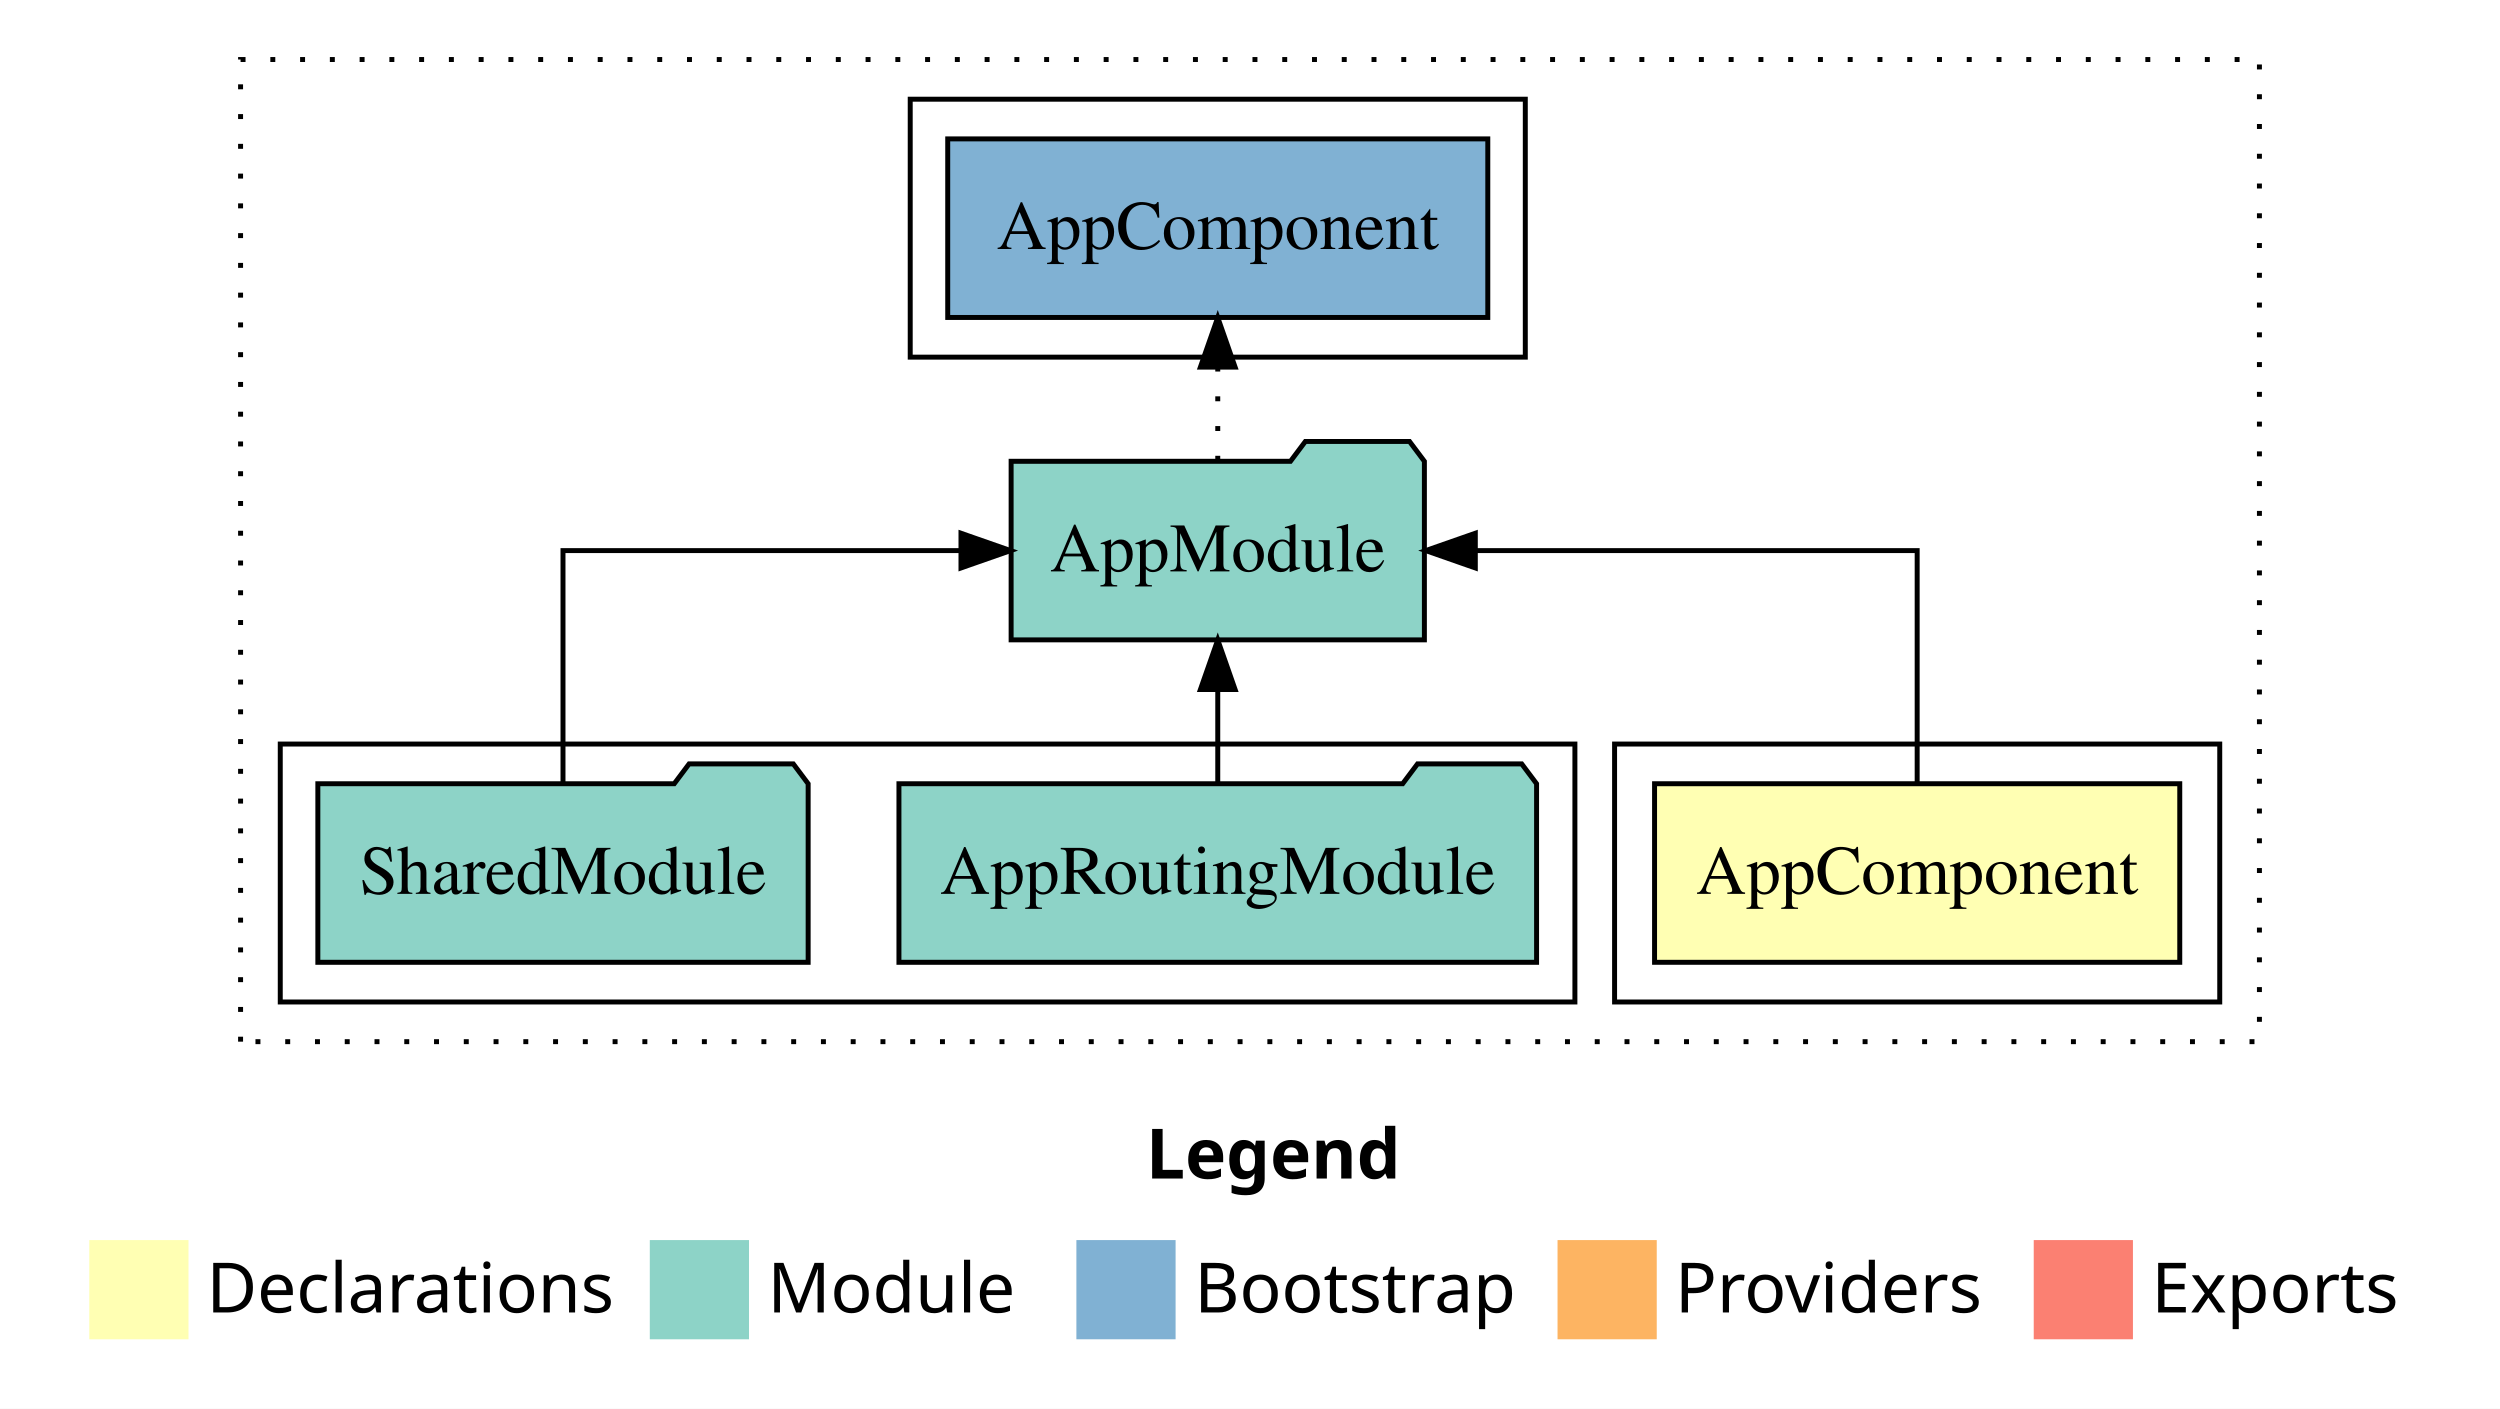
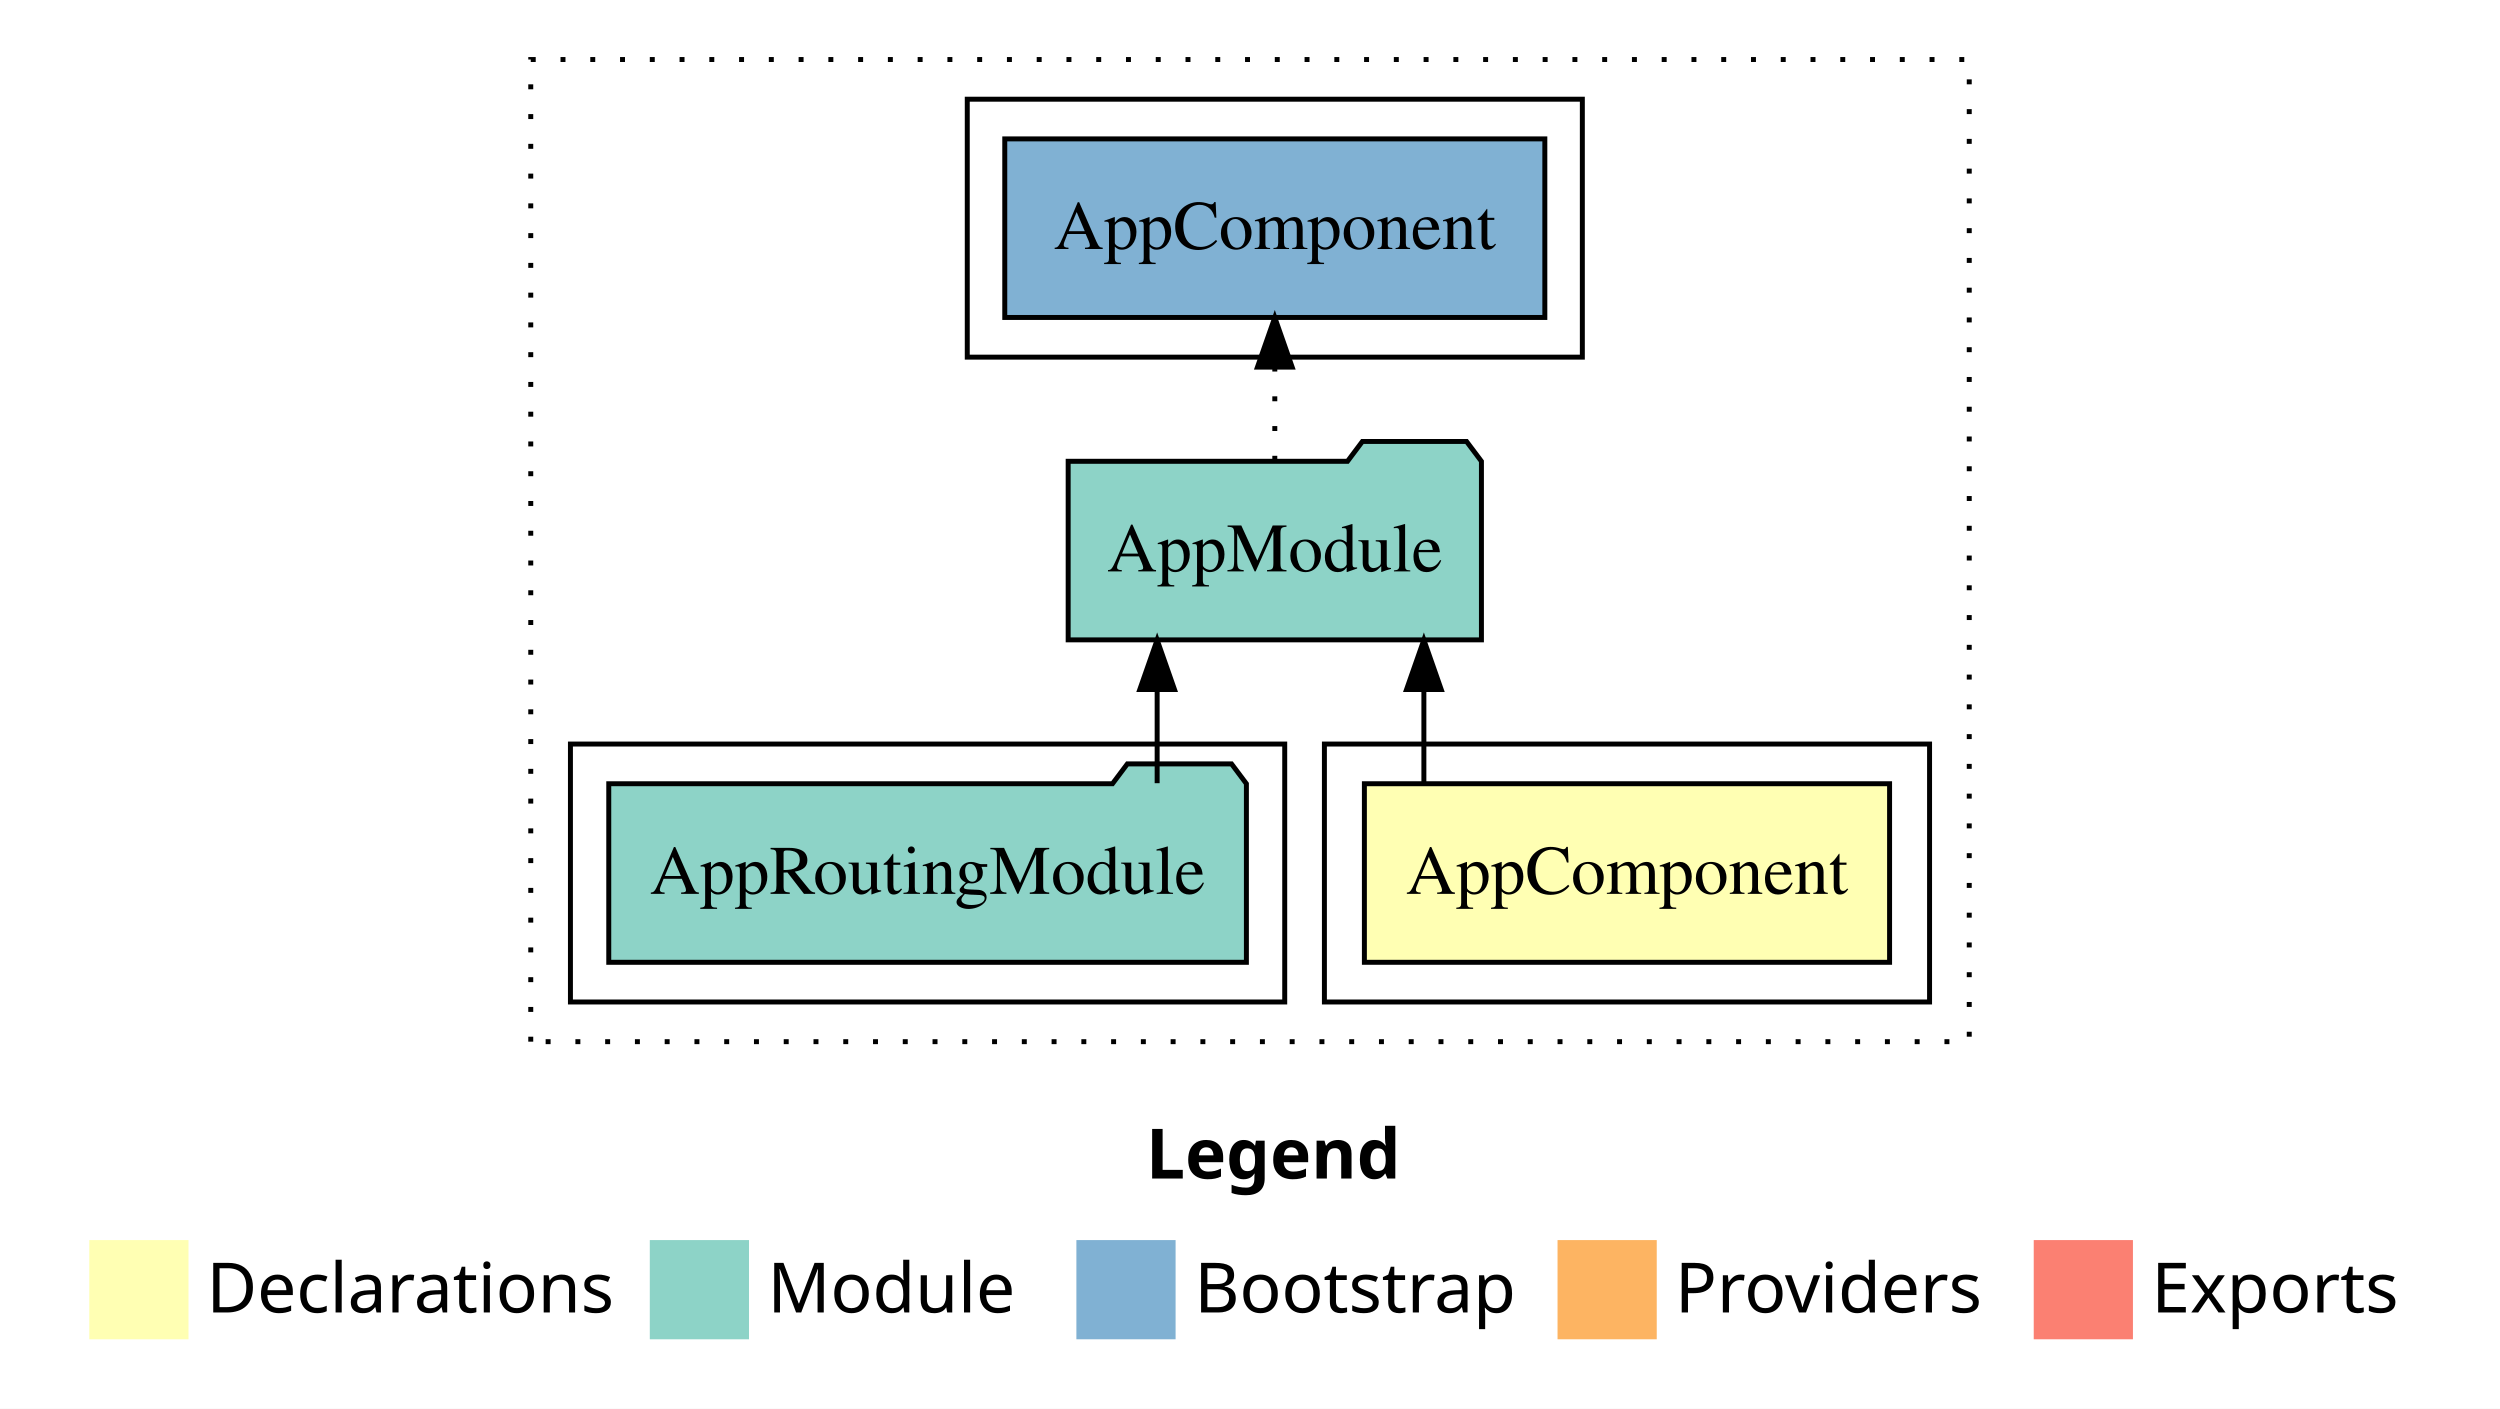
<svg xmlns="http://www.w3.org/2000/svg" width="504pt" height="284pt" viewBox="0.00 0.00 504.00 284.00">
  <g id="graph0" class="graph" transform="scale(1 1) rotate(0) translate(4 280)">
    <polygon fill="#ffffff" stroke="transparent" points="-4,4 -4,-280 500,-280 500,4 -4,4" />
    <text text-anchor="start" x="227.009" y="-42.4" font-family="sans-serif" font-weight="bold" font-size="14.00" fill="#000000">Legend</text>
    <polygon fill="#ffffb3" stroke="transparent" points="14,-10 14,-30 34,-30 34,-10 14,-10" />
    <text text-anchor="start" x="37.629" y="-15.4" font-family="sans-serif" font-size="14.00" fill="#000000">  Declarations</text>
    <polygon fill="#8dd3c7" stroke="transparent" points="127,-10 127,-30 147,-30 147,-10 127,-10" />
    <text text-anchor="start" x="150.725" y="-15.4" font-family="sans-serif" font-size="14.00" fill="#000000">  Module</text>
    <polygon fill="#80b1d3" stroke="transparent" points="213,-10 213,-30 233,-30 233,-10 213,-10" />
    <text text-anchor="start" x="236.781" y="-15.4" font-family="sans-serif" font-size="14.00" fill="#000000">  Bootstrap</text>
    <polygon fill="#fdb462" stroke="transparent" points="310,-10 310,-30 330,-30 330,-10 310,-10" />
    <text text-anchor="start" x="333.673" y="-15.4" font-family="sans-serif" font-size="14.00" fill="#000000">  Providers</text>
    <polygon fill="#fb8072" stroke="transparent" points="406,-10 406,-30 426,-30 426,-10 406,-10" />
    <text text-anchor="start" x="429.726" y="-15.4" font-family="sans-serif" font-size="14.00" fill="#000000">  Exports</text>
    <g id="clust1" class="cluster">
-       <polygon fill="none" stroke="#000000" stroke-dasharray="1,5" points="44.5,-70 44.5,-268 451.5,-268 451.5,-70 44.5,-70" />
+       <polygon fill="none" stroke="#000000" stroke-dasharray="1,5" points="103,-70 103,-268 393,-268 393,-70 103,-70" />
    </g>
    <g id="clust2" class="cluster">
-       <polygon fill="none" stroke="#000000" points="321.5,-78 321.5,-130 443.5,-130 443.5,-78 321.5,-78" />
+       <polygon fill="none" stroke="#000000" points="263,-78 263,-130 385,-130 385,-78 263,-78" />
    </g>
    <g id="clust4" class="cluster">
-       <polygon fill="none" stroke="#000000" points="52.5,-78 52.5,-130 313.5,-130 313.5,-78 52.5,-78" />
+       <polygon fill="none" stroke="#000000" points="111,-78 111,-130 255,-130 255,-78 111,-78" />
    </g>
    <g id="clust6" class="cluster">
-       <polygon fill="none" stroke="#000000" points="179.5,-208 179.5,-260 303.5,-260 303.5,-208 179.5,-208" />
+       <polygon fill="none" stroke="#000000" points="191,-208 191,-260 315,-260 315,-208 191,-208" />
    </g>
    <g id="node1" class="node">
-       <polygon fill="#ffffb3" stroke="#000000" points="435.44,-122 329.56,-122 329.56,-86 435.44,-86 435.44,-122" />
-       <text text-anchor="middle" x="382.5" y="-99.8" font-family="Times,serif" font-size="14.00" fill="#000000">AppComponent</text>
+       <polygon fill="#ffffb3" stroke="#000000" points="376.94,-122 271.06,-122 271.06,-86 376.94,-86 376.94,-122" />
+       <text text-anchor="middle" x="324" y="-99.8" font-family="Times,serif" font-size="14.00" fill="#000000">AppComponent</text>
    </g>
    <g id="node2" class="node">
-       <polygon fill="#8dd3c7" stroke="#000000" points="283.157,-187 280.157,-191 259.157,-191 256.157,-187 199.843,-187 199.843,-151 283.157,-151 283.157,-187" />
-       <text text-anchor="middle" x="241.5" y="-164.8" font-family="Times,serif" font-size="14.00" fill="#000000">AppModule</text>
+       <polygon fill="#8dd3c7" stroke="#000000" points="294.657,-187 291.657,-191 270.657,-191 267.657,-187 211.343,-187 211.343,-151 294.657,-151 294.657,-187" />
+       <text text-anchor="middle" x="253" y="-164.8" font-family="Times,serif" font-size="14.00" fill="#000000">AppModule</text>
    </g>
    <g id="edge1" class="edge">
-       <path fill="none" stroke="#000000" d="M382.5,-122.106C382.5,-141.339 382.5,-169 382.5,-169 382.5,-169 293.423,-169 293.423,-169" />
-       <polygon fill="#000000" stroke="#000000" points="293.423,-165.5 283.423,-169 293.423,-172.5 293.423,-165.5" />
+       <path fill="none" stroke="#000000" d="M283.054,-122.106C283.054,-122.106 283.054,-140.991 283.054,-140.991" />
+       <polygon fill="#000000" stroke="#000000" points="279.554,-140.991 283.054,-150.991 286.554,-140.991 279.554,-140.991" />
    </g>
-     <g id="node5" class="node">
-       <polygon fill="#80b1d3" stroke="#000000" points="295.939,-252 187.061,-252 187.061,-216 295.939,-216 295.939,-252" />
-       <text text-anchor="middle" x="241.5" y="-229.8" font-family="Times,serif" font-size="14.00" fill="#000000">AppComponent </text>
+     <g id="node4" class="node">
+       <polygon fill="#80b1d3" stroke="#000000" points="307.439,-252 198.561,-252 198.561,-216 307.439,-216 307.439,-252" />
+       <text text-anchor="middle" x="253" y="-229.8" font-family="Times,serif" font-size="14.00" fill="#000000">AppComponent </text>
    </g>
-     <g id="edge4" class="edge">
-       <path fill="none" stroke="#000000" stroke-dasharray="1,5" d="M241.5,-187.106C241.5,-187.106 241.5,-205.991 241.5,-205.991" />
-       <polygon fill="#000000" stroke="#000000" points="238,-205.991 241.5,-215.991 245,-205.991 238,-205.991" />
+     <g id="edge3" class="edge">
+       <path fill="none" stroke="#000000" stroke-dasharray="1,5" d="M253,-187.106C253,-187.106 253,-205.991 253,-205.991" />
+       <polygon fill="#000000" stroke="#000000" points="249.5,-205.991 253,-215.991 256.5,-205.991 249.5,-205.991" />
    </g>
    <g id="node3" class="node">
-       <polygon fill="#8dd3c7" stroke="#000000" points="305.774,-122 302.774,-126 281.774,-126 278.774,-122 177.226,-122 177.226,-86 305.774,-86 305.774,-122" />
-       <text text-anchor="middle" x="241.5" y="-99.8" font-family="Times,serif" font-size="14.00" fill="#000000">AppRoutingModule</text>
+       <polygon fill="#8dd3c7" stroke="#000000" points="247.274,-122 244.274,-126 223.274,-126 220.274,-122 118.726,-122 118.726,-86 247.274,-86 247.274,-122" />
+       <text text-anchor="middle" x="183" y="-99.8" font-family="Times,serif" font-size="14.00" fill="#000000">AppRoutingModule</text>
    </g>
    <g id="edge2" class="edge">
-       <path fill="none" stroke="#000000" d="M241.5,-122.106C241.5,-122.106 241.5,-140.991 241.5,-140.991" />
-       <polygon fill="#000000" stroke="#000000" points="238,-140.991 241.5,-150.991 245,-140.991 238,-140.991" />
-     </g>
-     <g id="node4" class="node">
-       <polygon fill="#8dd3c7" stroke="#000000" points="158.923,-122 155.923,-126 134.923,-126 131.923,-122 60.077,-122 60.077,-86 158.923,-86 158.923,-122" />
-       <text text-anchor="middle" x="109.5" y="-99.8" font-family="Times,serif" font-size="14.00" fill="#000000">SharedModule</text>
-     </g>
-     <g id="edge3" class="edge">
-       <path fill="none" stroke="#000000" d="M109.5,-122.106C109.5,-141.339 109.5,-169 109.5,-169 109.5,-169 189.734,-169 189.734,-169" />
-       <polygon fill="#000000" stroke="#000000" points="189.734,-172.5 199.734,-169 189.734,-165.5 189.734,-172.5" />
+       <path fill="none" stroke="#000000" d="M229.28,-122.106C229.28,-122.106 229.28,-140.991 229.28,-140.991" />
+       <polygon fill="#000000" stroke="#000000" points="225.78,-140.991 229.28,-150.991 232.78,-140.991 225.78,-140.991" />
    </g>
  </g>
</svg>
